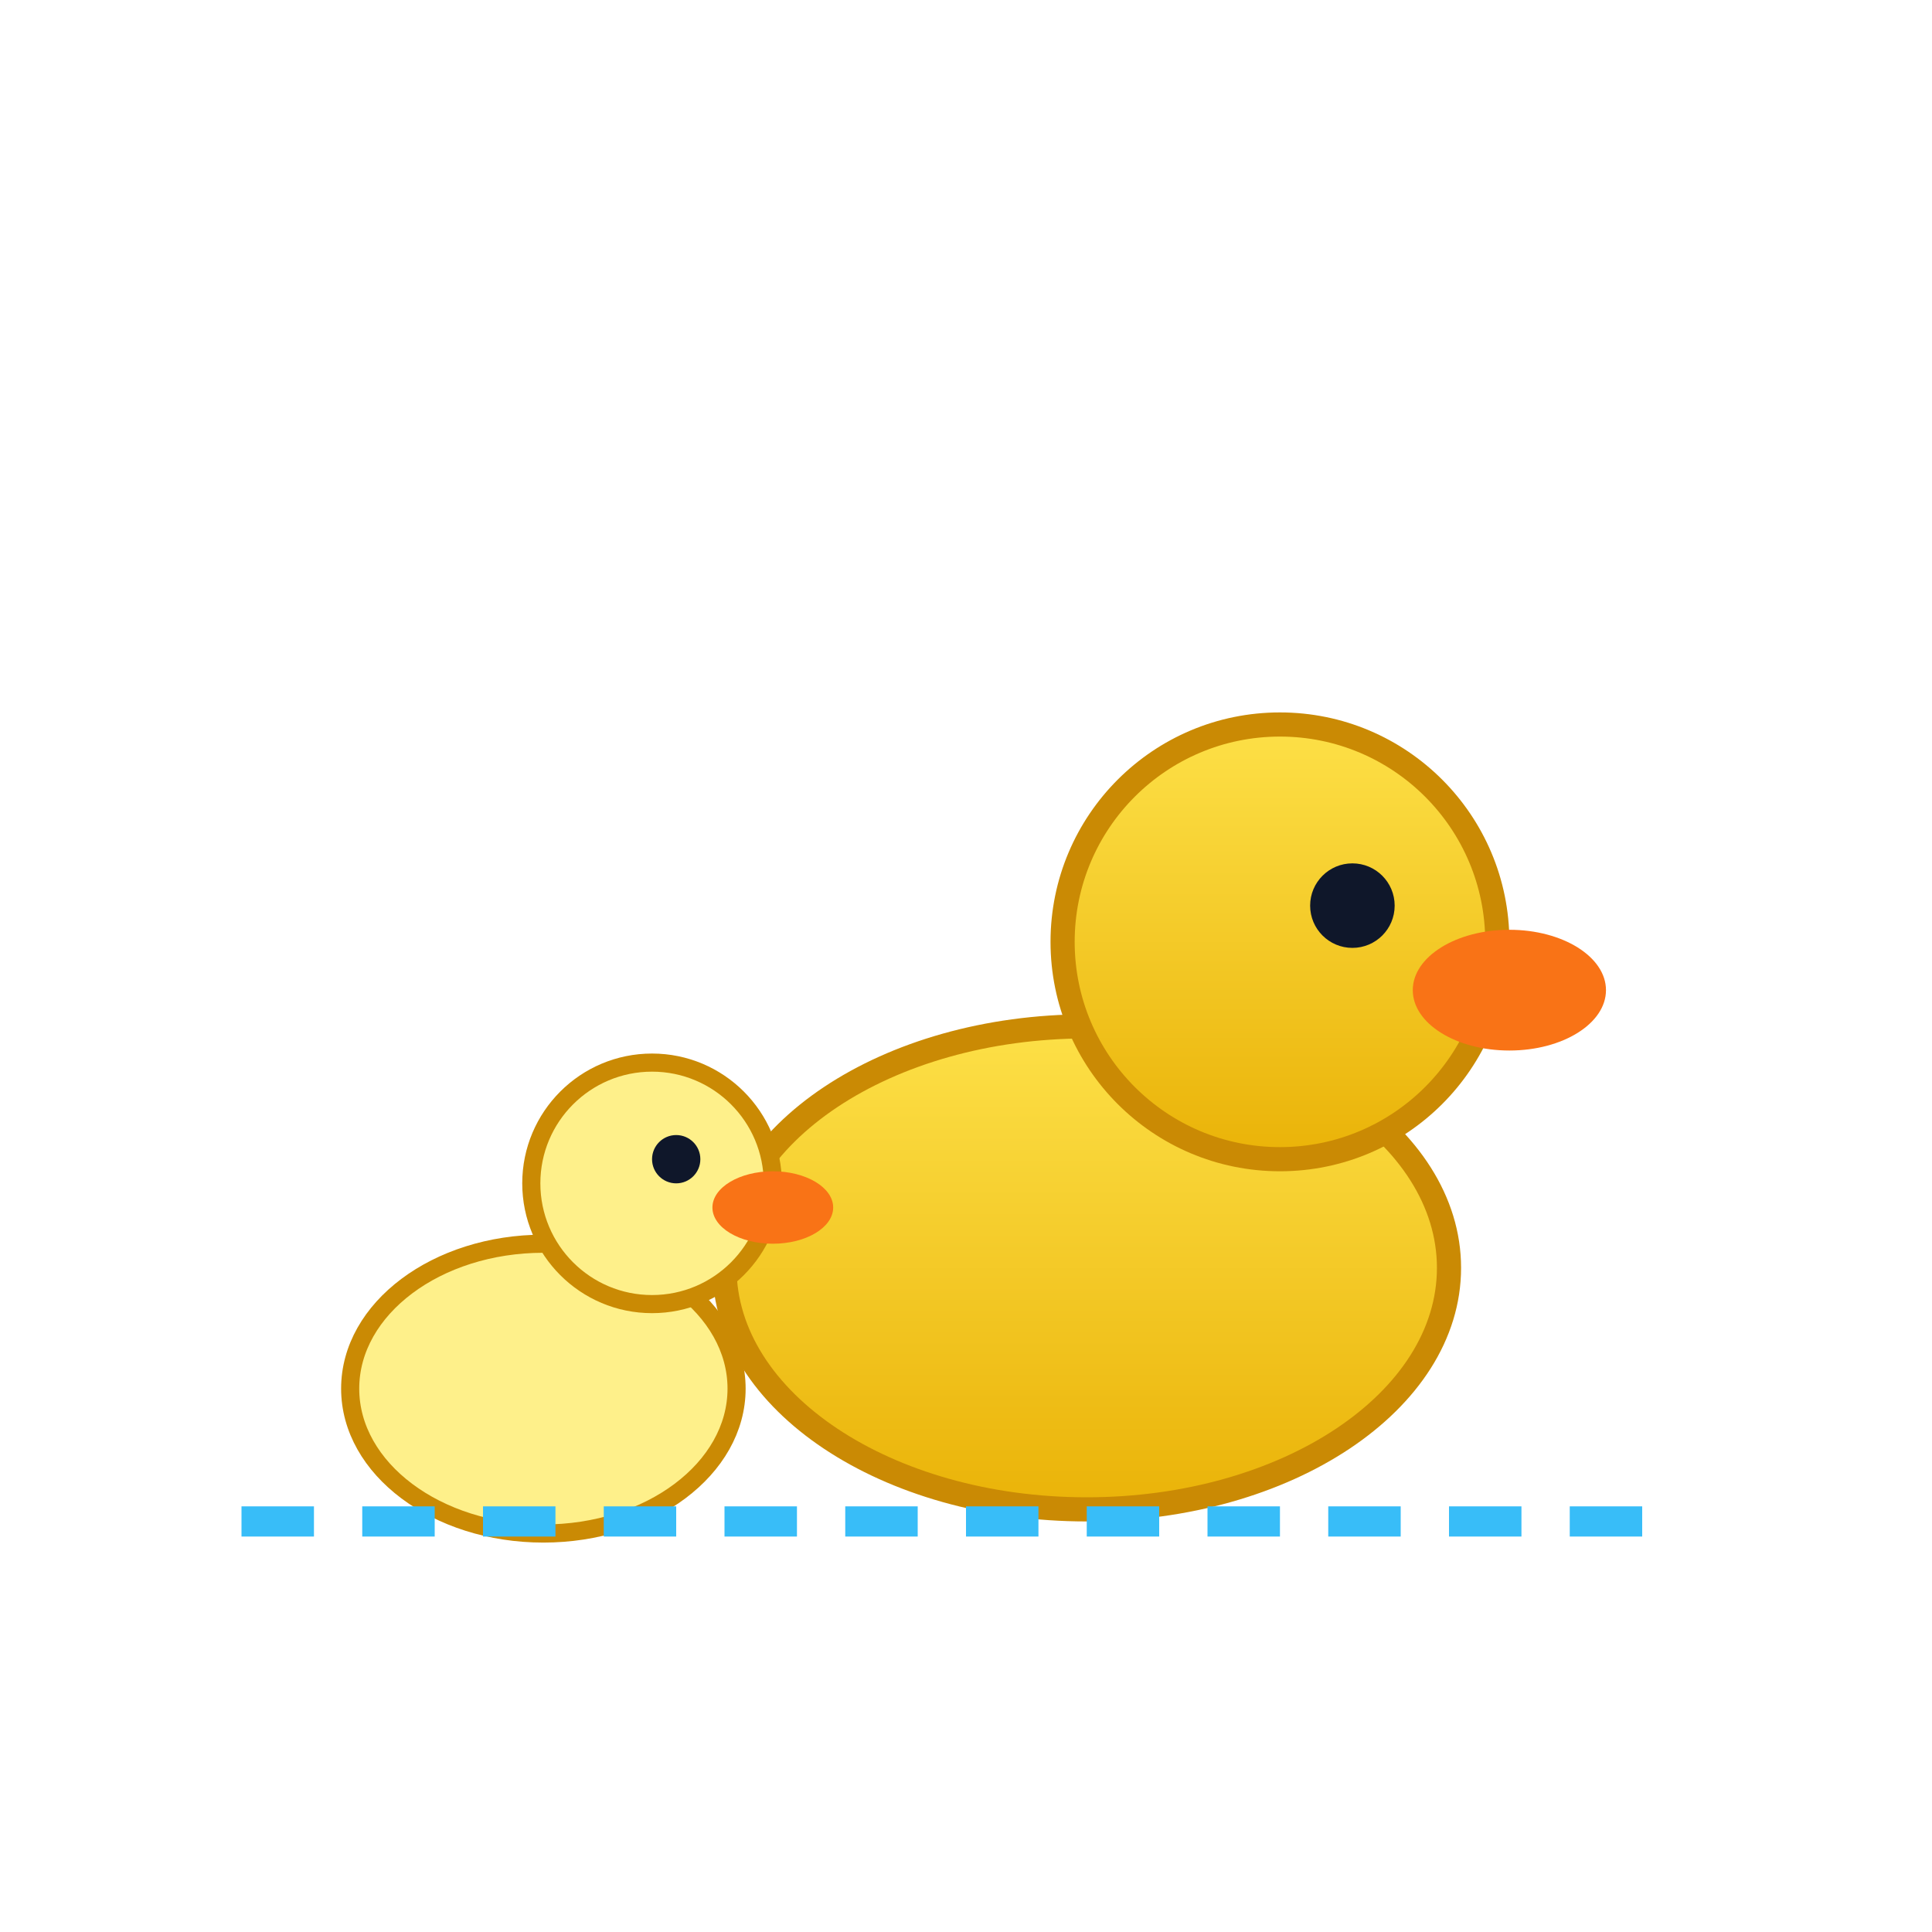
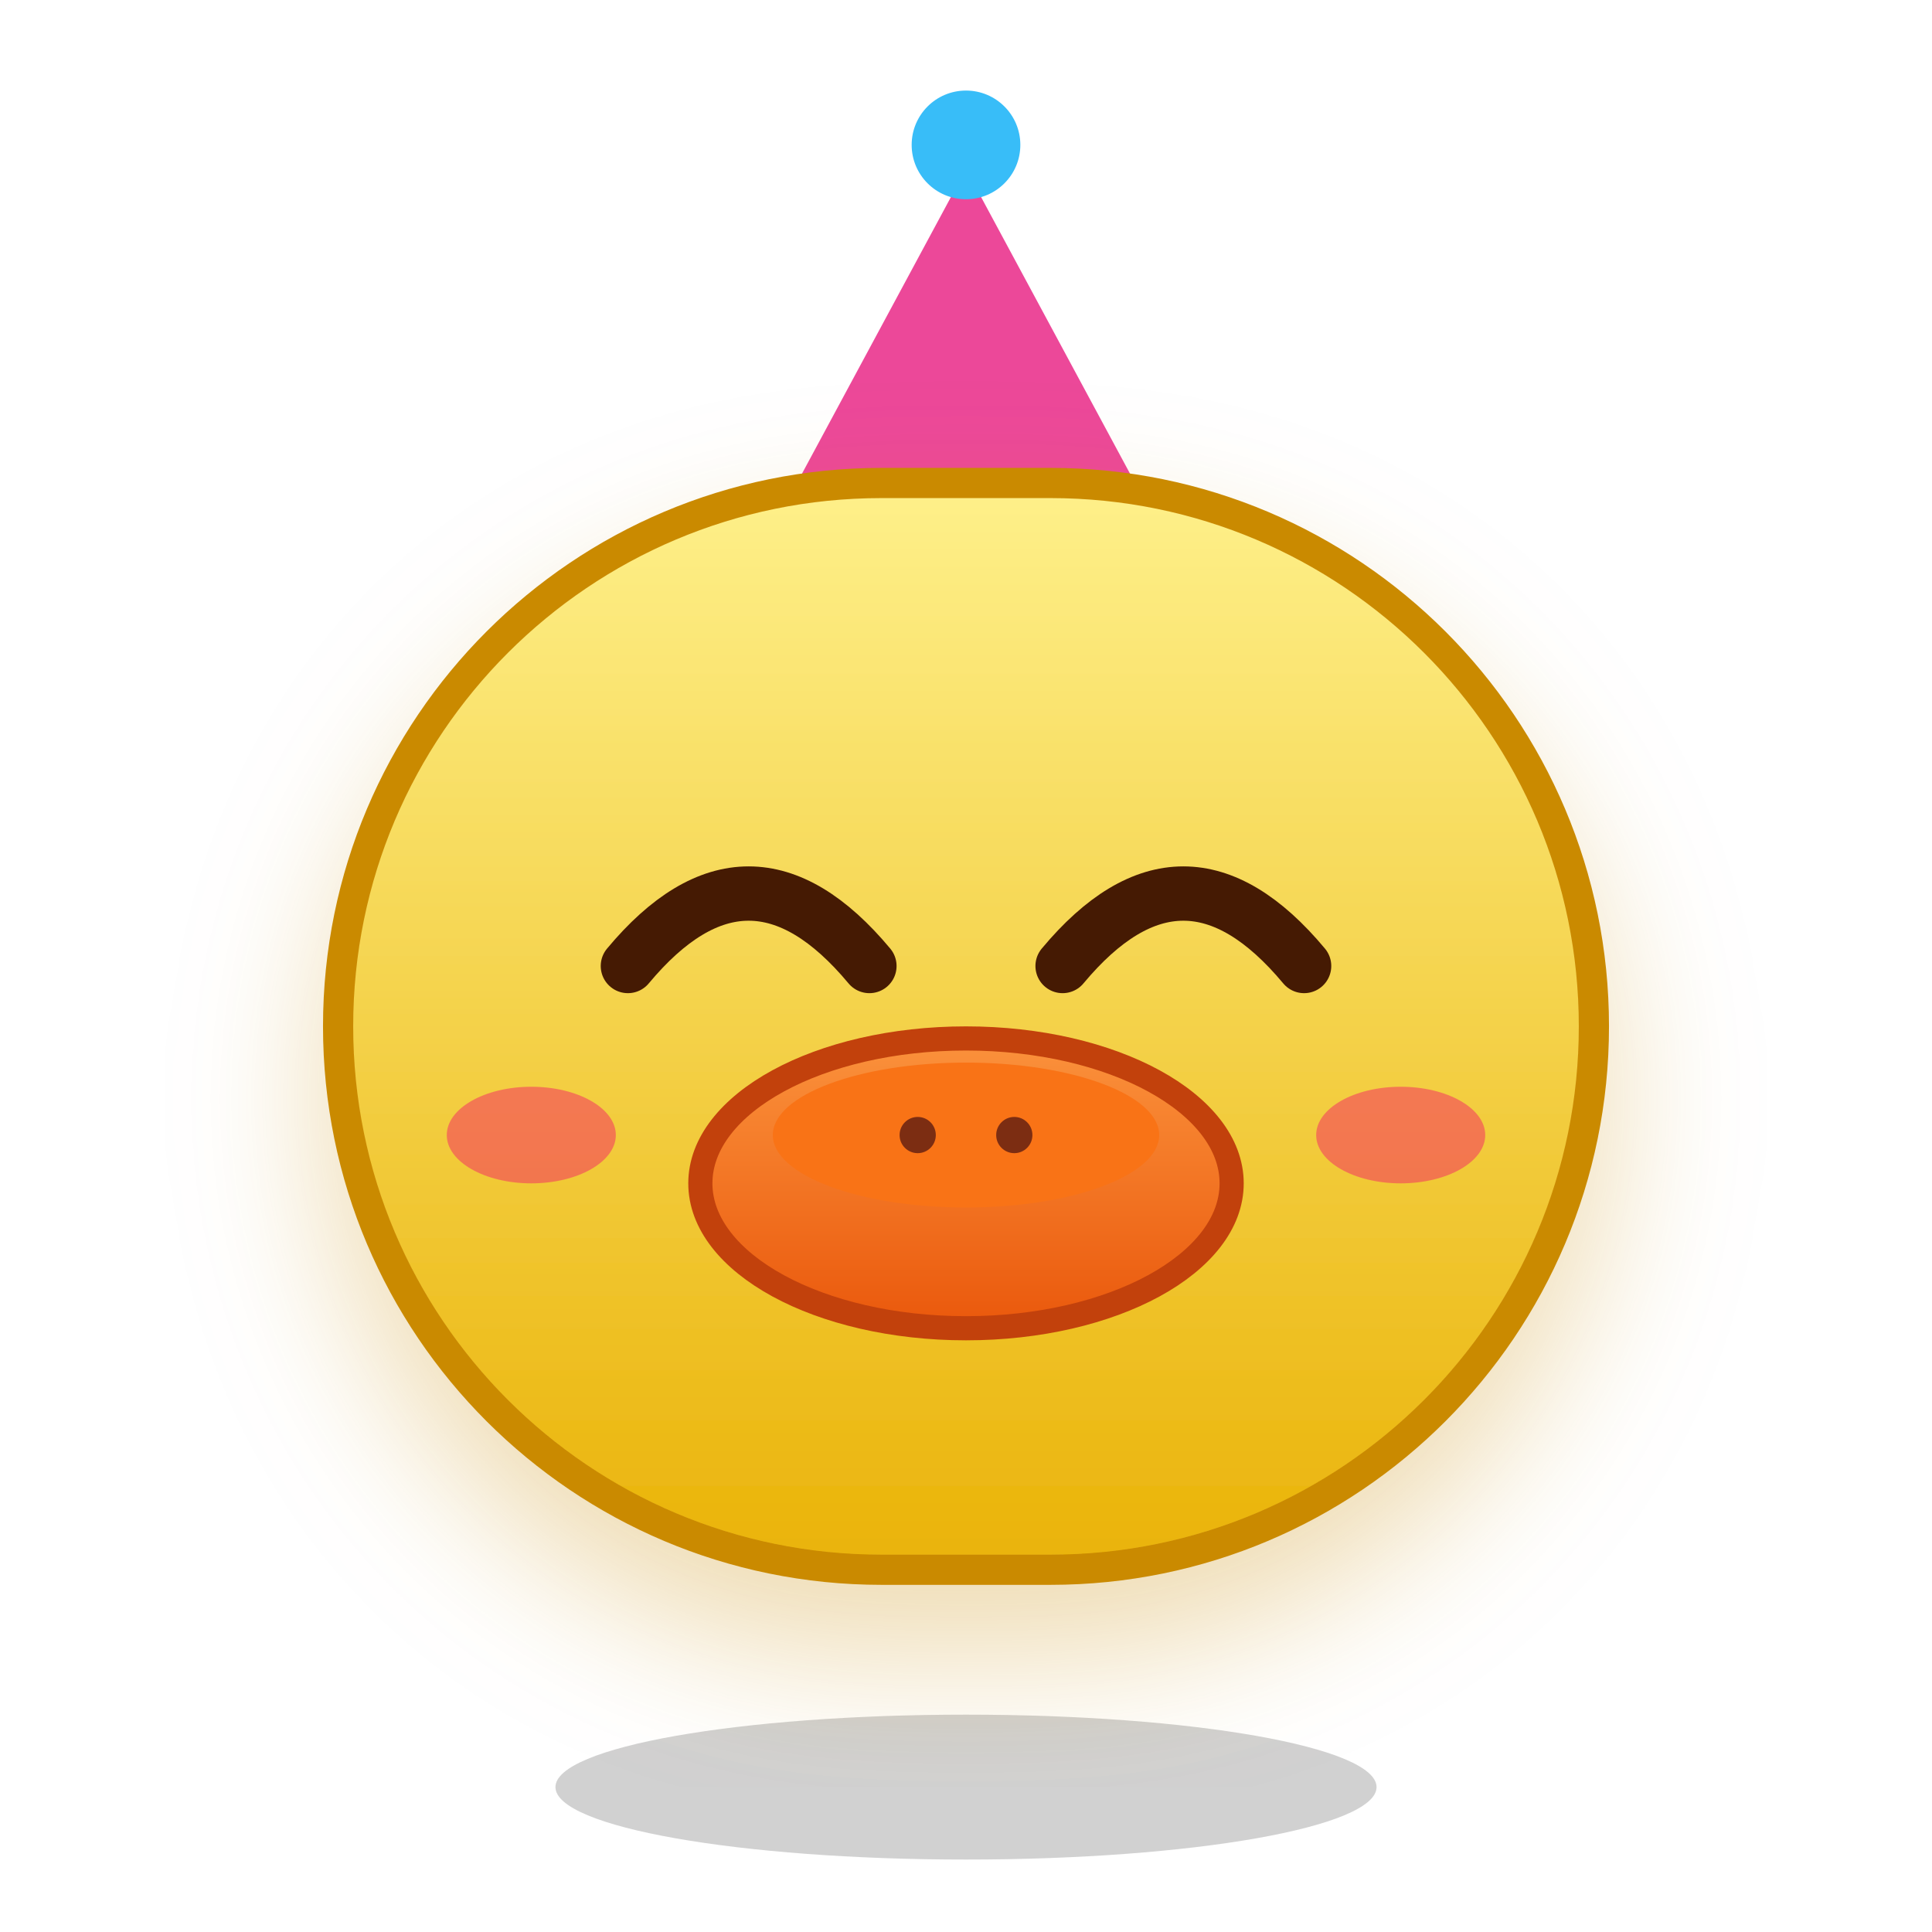
<svg xmlns="http://www.w3.org/2000/svg" viewBox="0 0 160 160" width="100%" height="100%">
  <defs>
    <linearGradient id="duck-grad" x1="0%" y1="0%" x2="0%" y2="100%">
-       <stop offset="0%" stop-color="#fde047" />
+       <stop offset="0%" stop-color="#fef08a" />
      <stop offset="100%" stop-color="#eab308" />
    </linearGradient>
+     <linearGradient id="beak-grad" x1="0%" y1="0%" x2="0%" y2="100%">
+       <stop offset="0%" stop-color="#fb923c" />
+       <stop offset="100%" stop-color="#ea580c" />
+     </linearGradient>
+     <filter id="duck-glow" x="-20%" y="-20%" width="140%" height="140%">
+       <feDropShadow dx="0" dy="6" stdDeviation="6" flood-color="#ca8a04" flood-opacity="0.3" />
+     </filter>
  </defs>
-   <ellipse cx="90" cy="105" rx="30" ry="20" fill="url(#duck-grad)" stroke="#ca8a04" stroke-width="2" />
-   <circle cx="106" cy="78" r="18" fill="url(#duck-grad)" stroke="#ca8a04" stroke-width="2" />
-   <ellipse cx="125" cy="82" rx="8" ry="5" fill="#f97316" />
-   <circle cx="112" cy="75" r="3.5" fill="#0f172a" />
-   <ellipse cx="45" cy="115" rx="16" ry="12" fill="#fef08a" stroke="#ca8a04" stroke-width="1.5" />
-   <circle cx="54" cy="98" r="10" fill="#fef08a" stroke="#ca8a04" stroke-width="1.5" />
-   <ellipse cx="64" cy="100" rx="5" ry="3" fill="#f97316" />
-   <circle cx="56" cy="96" r="2" fill="#0f172a" />
-   <line x1="20" y1="126" x2="140" y2="126" stroke="#38bdf8" stroke-width="2.5" stroke-dasharray="6 4" />
+   <style>
+     @keyframes happyJump {
+       0%, 100% { transform: translateY(0) scale(1, 1); }
+       30% { transform: translateY(6px) scale(1.08, 0.92); }
+       55% { transform: translateY(-16px) scale(0.94, 1.06); }
+       75% { transform: translateY(-2px) scale(1.02, 0.98); }
+     }
+     .head-jump { animation: happyJump 1.8s cubic-bezier(0.28, 0.84, 0.42, 1) infinite; transform-origin: 80px 145px; }
+   </style>
+   <ellipse cx="80" cy="148" rx="34" ry="6" fill="#000000" opacity="0.18" />
+   <g class="head-jump">
+     <polygon points="80,14 66,40 94,40" fill="#ec4899" />
+     <circle cx="80" cy="12" r="4.5" fill="#38bdf8" />
+     <rect x="28" y="40" width="104" height="90" rx="45" fill="url(#duck-grad)" stroke="#ca8a04" stroke-width="2.5" filter="url(#duck-glow)" />
+     <path d="M 52 80 Q 62 68 72 80" fill="none" stroke="#451a03" stroke-width="4.5" stroke-linecap="round" />
+     <path d="M 88 80 Q 98 68 108 80" fill="none" stroke="#451a03" stroke-width="4.5" stroke-linecap="round" />
+     <ellipse cx="80" cy="98" rx="22" ry="12" fill="url(#beak-grad)" stroke="#c2410c" stroke-width="2" />
+     <ellipse cx="80" cy="94" rx="16" ry="6" fill="#f97316" />
+     <circle cx="76" cy="94" r="1.5" fill="#7c2d12" />
+     <circle cx="84" cy="94" r="1.5" fill="#7c2d12" />
+     <ellipse cx="44" cy="94" rx="7" ry="4" fill="#f43f5e" opacity="0.6" />
+     <ellipse cx="116" cy="94" rx="7" ry="4" fill="#f43f5e" opacity="0.6" />
+   </g>
</svg>
